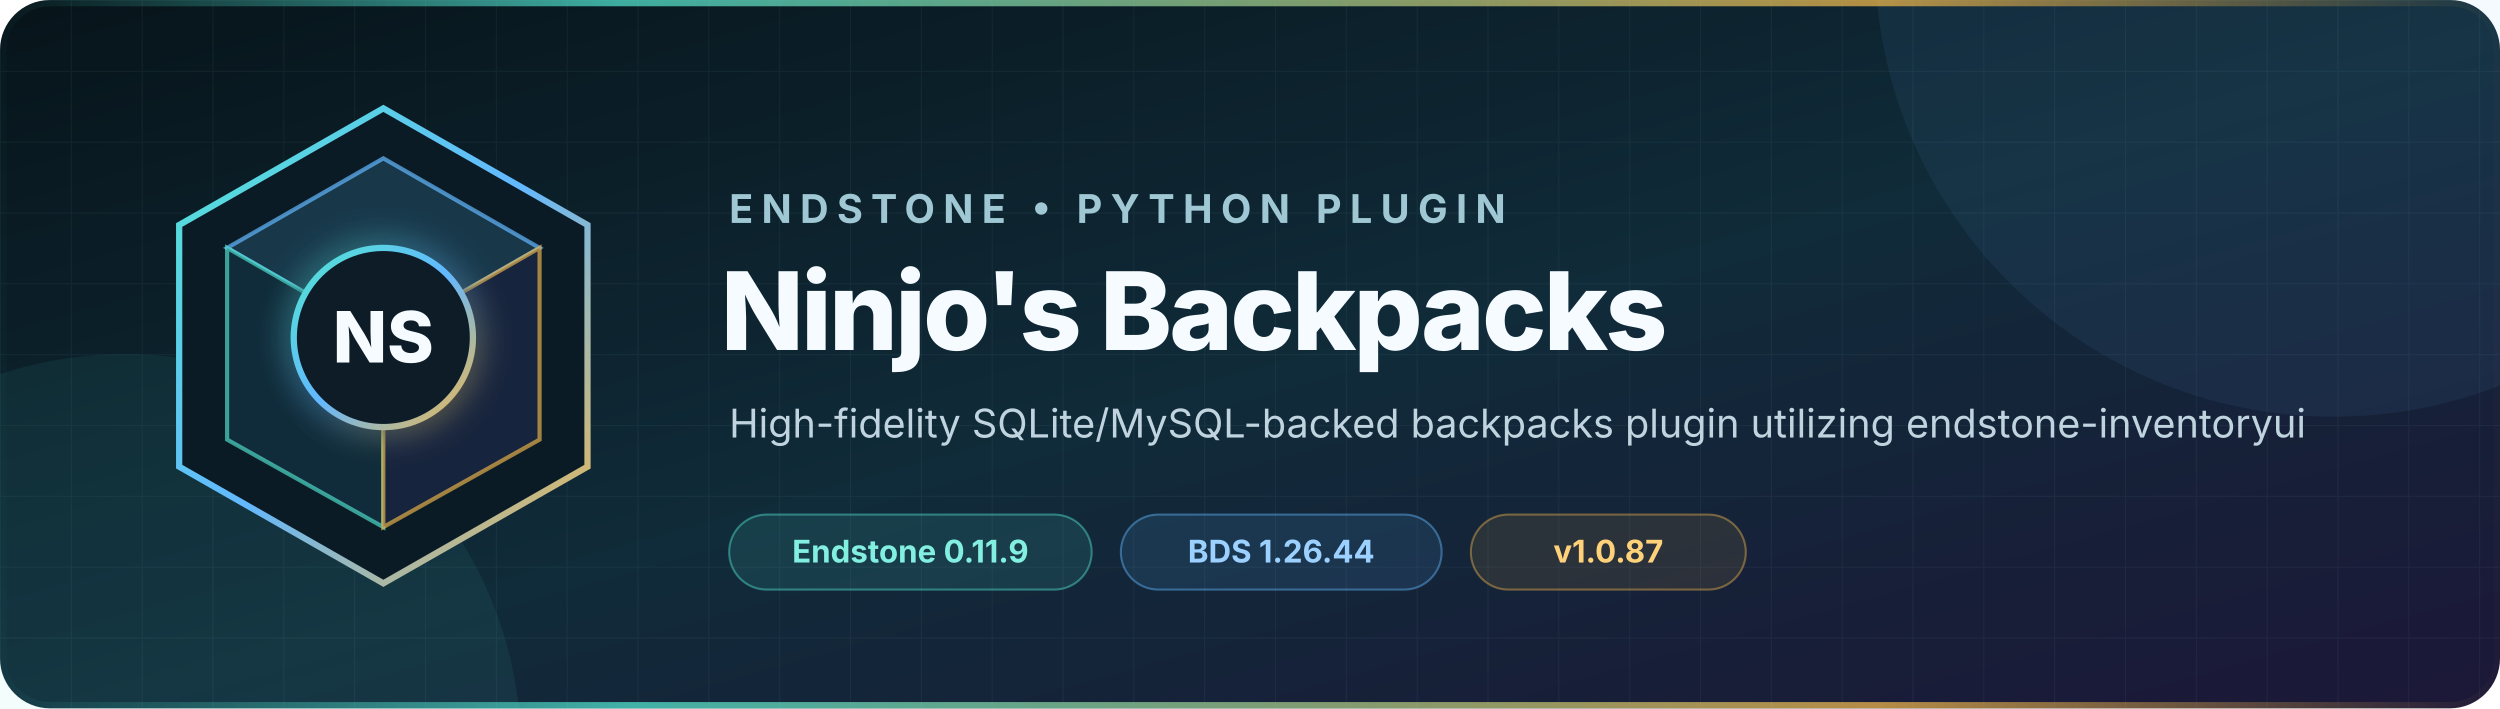
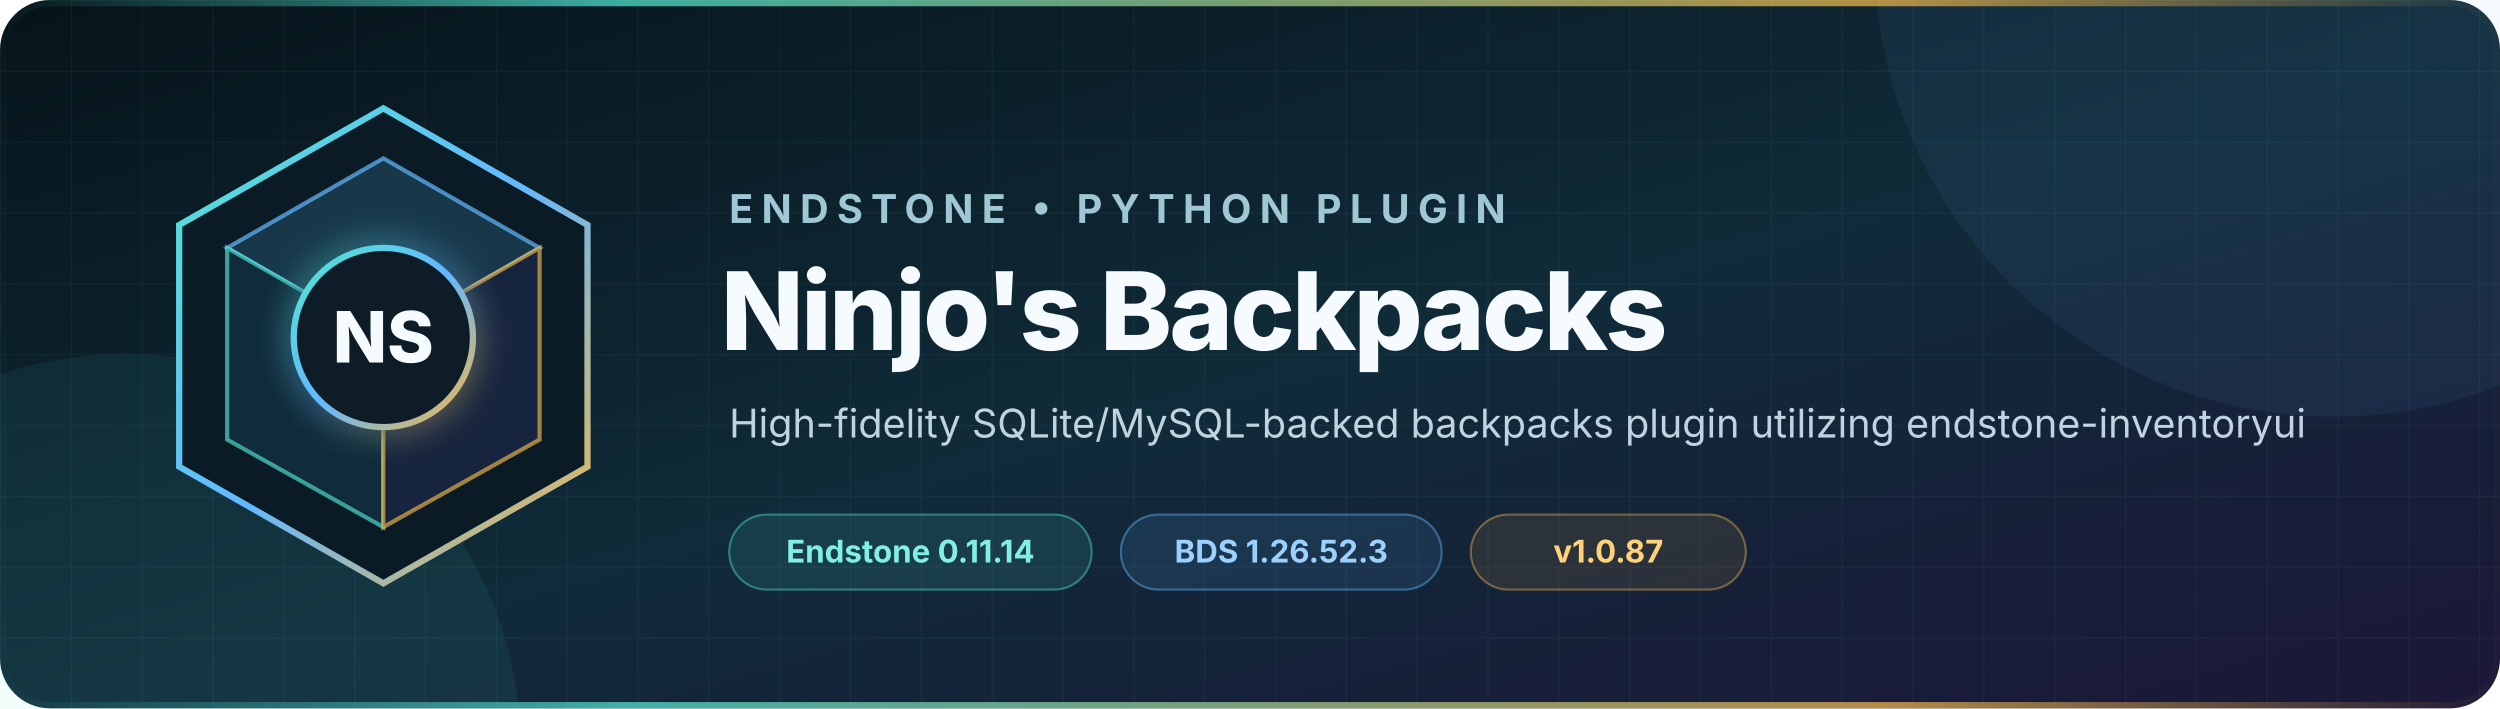
<svg xmlns="http://www.w3.org/2000/svg" width="1200" height="340" viewBox="0 0 1200 340" role="img" aria-labelledby="title description">
  <defs>
    <linearGradient id="background" x1="0" y1="0" x2="1" y2="1">
      <stop offset="0" stop-color="#07141a" />
      <stop offset="0.52" stop-color="#102b39" />
      <stop offset="1" stop-color="#1c1738" />
    </linearGradient>
    <linearGradient id="accent" x1="0" y1="0" x2="1" y2="1">
      <stop offset="0" stop-color="#52e5d1" />
      <stop offset="0.5" stop-color="#63b8ff" />
      <stop offset="1" stop-color="#f2b84b" />
    </linearGradient>
    <linearGradient id="rule" x1="0" y1="0" x2="1" y2="0">
      <stop offset="0" stop-color="#52e5d1" stop-opacity="0" />
      <stop offset="0.25" stop-color="#52e5d1" />
      <stop offset="0.75" stop-color="#f2b84b" />
      <stop offset="1" stop-color="#f2b84b" stop-opacity="0" />
    </linearGradient>
    <pattern id="grid" width="34" height="34" patternUnits="userSpaceOnUse">
      <path d="M34 0H0V34" fill="none" stroke="#9cdceb" stroke-opacity="0.055" />
    </pattern>
    <filter id="glow" x="-50%" y="-50%" width="200%" height="200%">
      <feGaussianBlur stdDeviation="8" result="blur" />
      <feMerge>
        <feMergeNode in="blur" />
        <feMergeNode in="SourceGraphic" />
      </feMerge>
    </filter>
  </defs>
  <rect width="1200" height="340" rx="24" fill="url(#background)" />
  <rect width="1200" height="340" rx="24" fill="url(#grid)" />
  <circle cx="1120" cy="-20" r="220" fill="#63b8ff" opacity="0.07" />
  <circle cx="60" cy="360" r="190" fill="#52e5d1" opacity="0.07" />
  <g transform="translate(72 48)">
    <path d="M112 4 210 60v116l-98 56-98-56V60Z" fill="#0b1b25" stroke="url(#accent)" stroke-width="3" />
    <path d="m112 28 75 43-75 43-75-43Z" fill="#18384a" stroke="#63b8ff" stroke-opacity="0.7" stroke-width="2" />
    <path d="m37 71 75 43v91l-75-42Z" fill="#102b39" stroke="#52e5d1" stroke-opacity="0.65" stroke-width="2" />
    <path d="m187 71-75 43v91l75-42Z" fill="#17243d" stroke="#f2b84b" stroke-opacity="0.65" stroke-width="2" />
    <circle cx="112" cy="114" r="43" fill="#0b1b25" stroke="url(#accent)" stroke-width="3" filter="url(#glow)" />
    <text x="112" y="126" text-anchor="middle" fill="#f5fbff" font-family="Inter, Segoe UI, Arial, sans-serif" font-size="34" font-weight="760">NS</text>
  </g>
  <g font-family="Inter, Segoe UI, Arial, sans-serif">
    <text x="350" y="107" fill="#9fc8d4" font-size="19" font-weight="650" letter-spacing="4">ENDSTONE • PYTHON PLUGIN</text>
    <text x="346" y="168" fill="#f5fbff" font-size="52" font-weight="760" letter-spacing="-1.3">Ninjo's Backpacks</text>
    <text x="350" y="210" fill="#c0d4df" font-size="19">High-fidelity SQLite/MySQL-backed backpacks plugin utilizing endstone-inventoryui</text>
    <g transform="translate(350 247)" font-size="15" font-weight="650">
      <rect width="174" height="36" rx="18" fill="#52e5d1" fill-opacity="0.11" stroke="#52e5d1" stroke-opacity="0.44" />
-       <text x="87" y="23" text-anchor="middle" fill="#82efe0">Endstone 0.11.9</text>
+       <text x="87" y="23" text-anchor="middle" fill="#82efe0">Endstone 0.11.14</text>
      <rect x="188" width="154" height="36" rx="18" fill="#63b8ff" fill-opacity="0.11" stroke="#63b8ff" stroke-opacity="0.44" />
-       <text x="265" y="23" text-anchor="middle" fill="#9bd0ff">BDS 1.26.44</text>
+       <text x="265" y="23" text-anchor="middle" fill="#9bd0ff">BDS 1.26.52.3</text>
      <rect x="356" width="132" height="36" rx="18" fill="#f2b84b" fill-opacity="0.1" stroke="#f2b84b" stroke-opacity="0.42" />
      <text x="422" y="23" text-anchor="middle" fill="#ffd27a">v1.0.87</text>
    </g>
  </g>
  <rect x="1.5" y="1.5" width="1197" height="337" rx="22.5" fill="none" stroke="url(#rule)" stroke-width="3" opacity="0.72" />
</svg>
